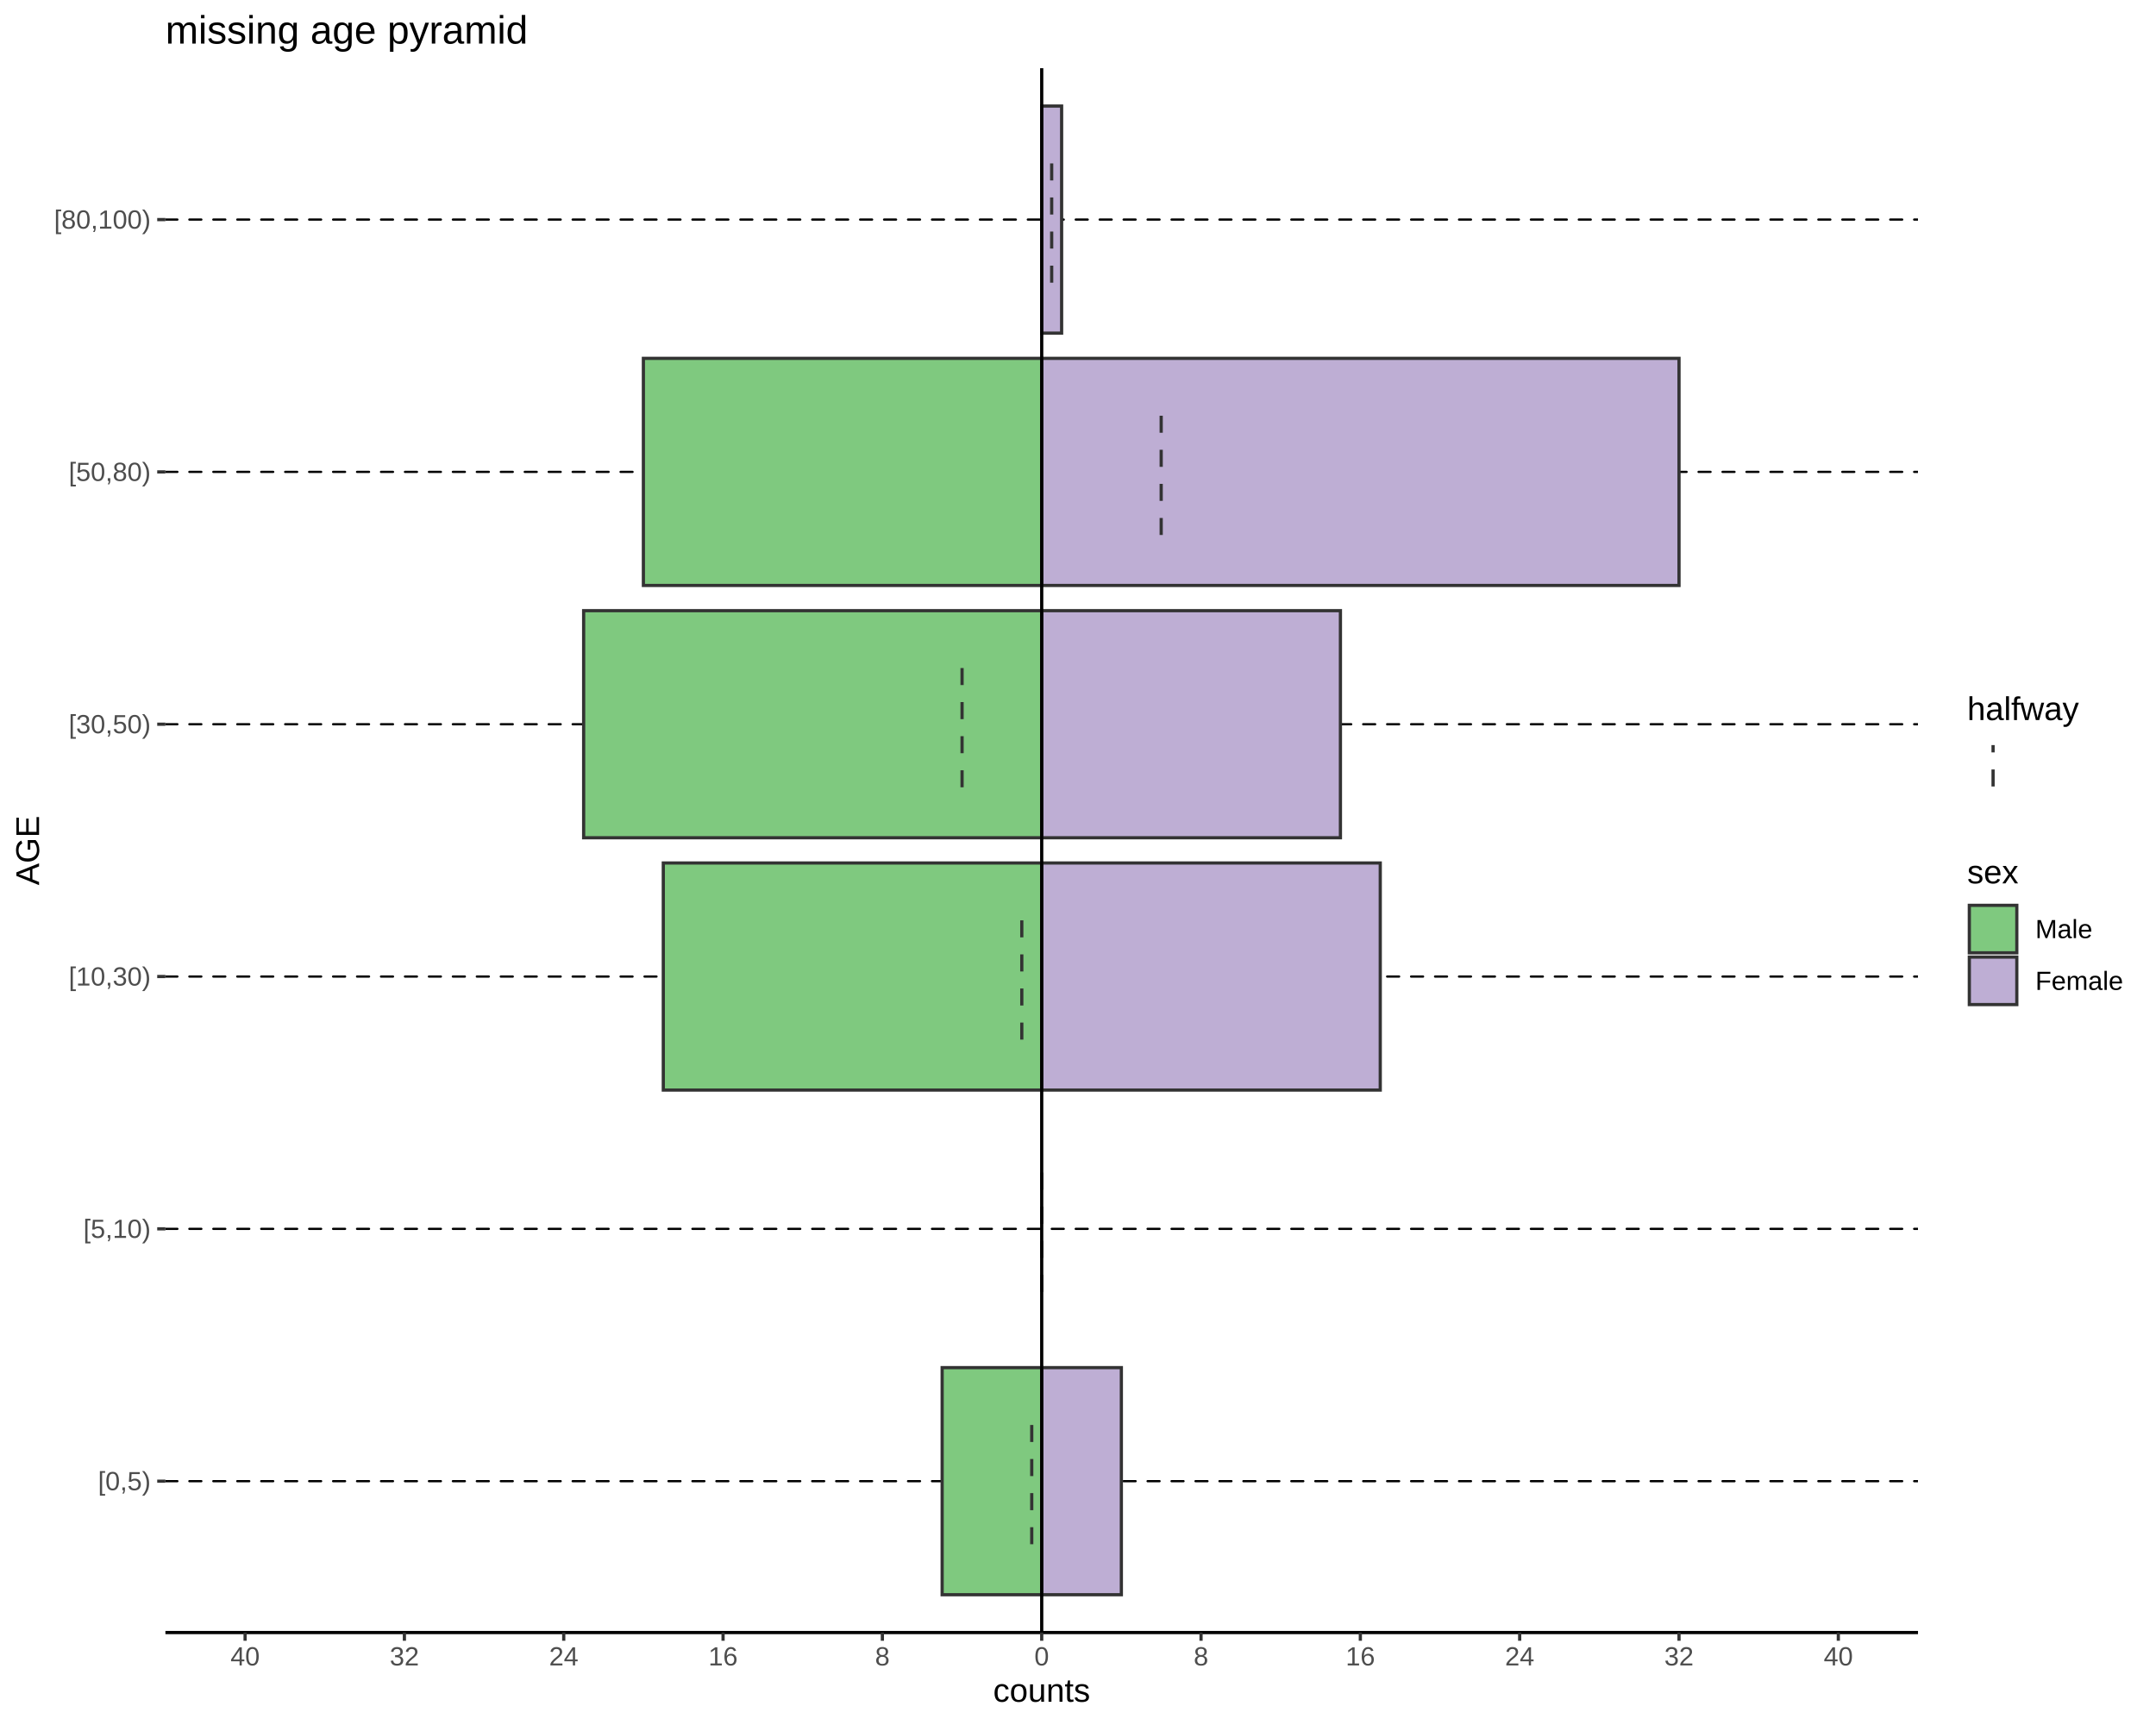
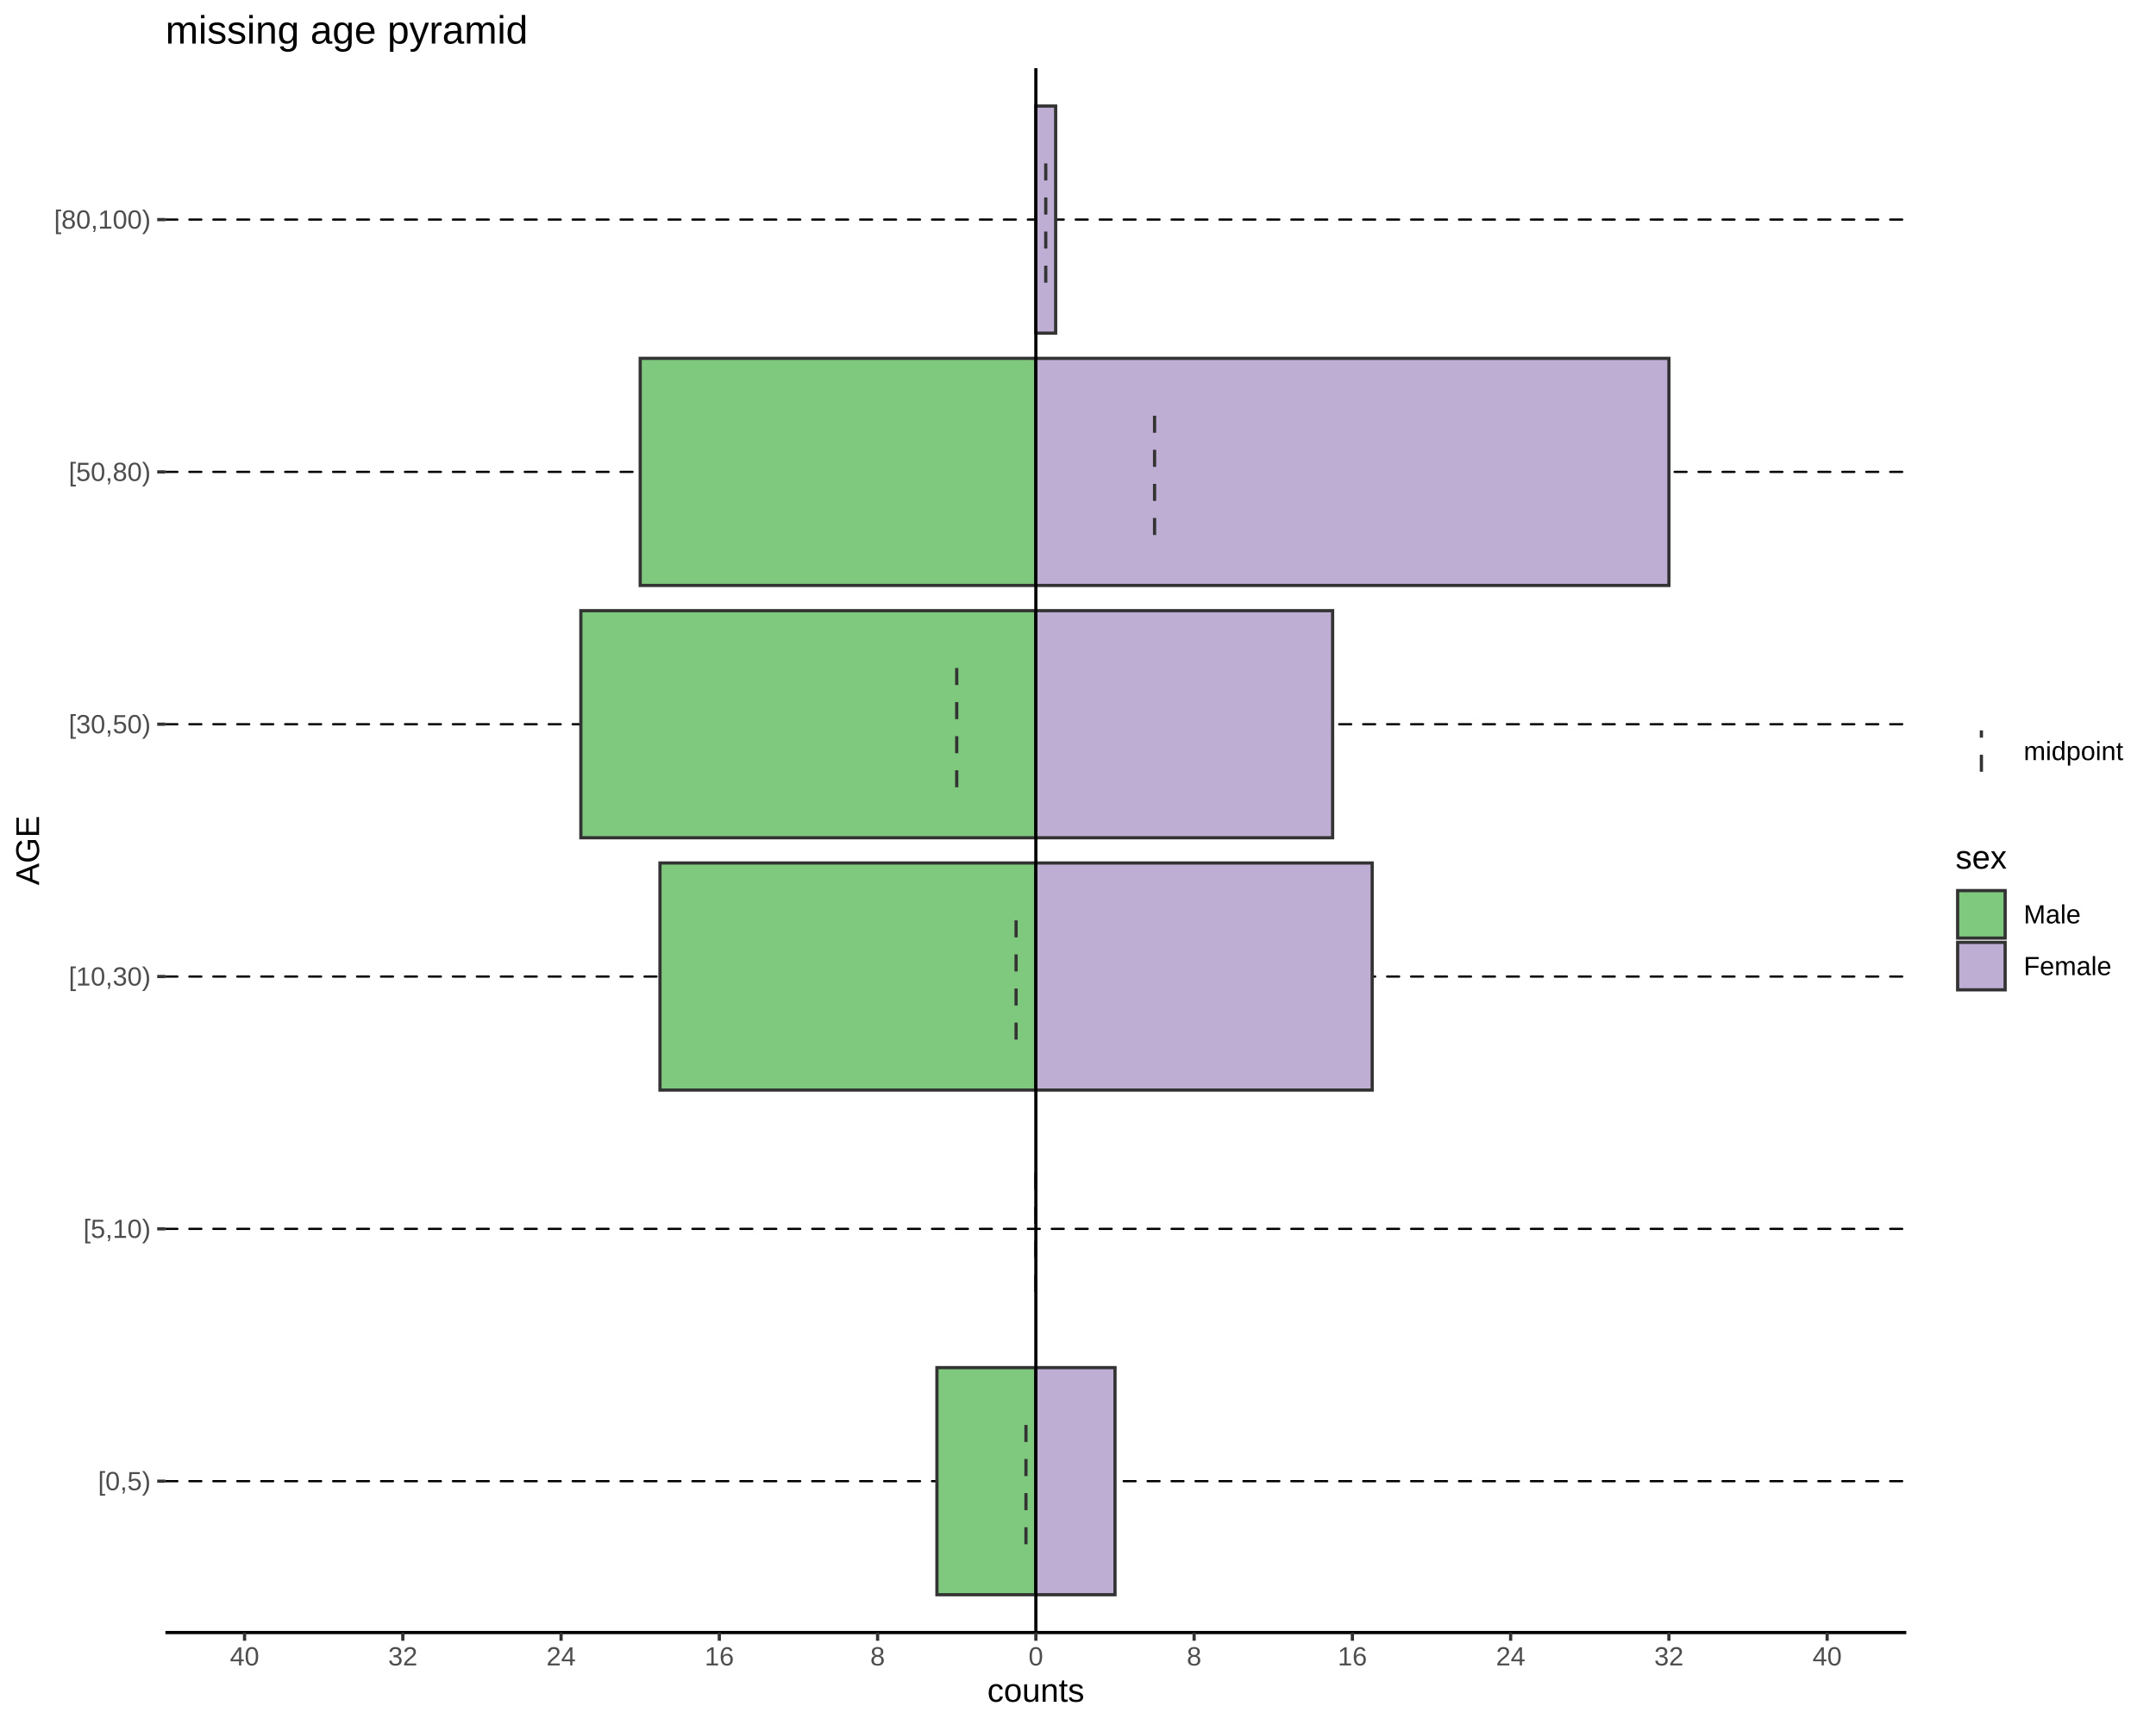
<svg xmlns="http://www.w3.org/2000/svg" viewBox="0 0 720.00 576.00">
  <defs>
    <style type="text/css">
    line, polyline, polygon, path, rect, circle {
      fill: none;
      stroke: #000000;
      stroke-linecap: round;
      stroke-linejoin: round;
      stroke-miterlimit: 10.00;
    }
  </style>
  </defs>
  <rect width="100%" height="100%" style="stroke: none; fill: #FFFFFF;" />
  <rect x="0.00" y="0.00" width="720.00" height="576.00" style="stroke-width: 1.07; stroke: #FFFFFF; fill: #FFFFFF;" />
  <defs>
-     <clipPath id="cpNTUuMjR8NjQwLjUyfDU0NS4xM3wyMi43Nw==">
-       <rect x="55.24" y="22.77" width="585.27" height="522.36" />
+     <clipPath id="cpNTUuMjR8NjM2LjYxfDU0NS4xM3wyMi43Nw==">
+       <rect x="55.24" y="22.77" width="581.36" height="522.36" />
    </clipPath>
  </defs>
-   <rect x="55.24" y="22.77" width="585.27" height="522.36" style="stroke-width: 1.07; stroke: none; fill: #FFFFFF;" clip-path="url(#cpNTUuMjR8NjQwLjUyfDU0NS4xM3wyMi43Nw==)" />
-   <polyline points="55.24,494.58 640.52,494.58 " style="stroke-width: 0.75; stroke-dasharray: 4.00,4.00;" clip-path="url(#cpNTUuMjR8NjQwLjUyfDU0NS4xM3wyMi43Nw==)" />
-   <polyline points="55.24,410.33 640.52,410.33 " style="stroke-width: 0.75; stroke-dasharray: 4.00,4.00;" clip-path="url(#cpNTUuMjR8NjQwLjUyfDU0NS4xM3wyMi43Nw==)" />
-   <polyline points="55.24,326.08 640.52,326.08 " style="stroke-width: 0.75; stroke-dasharray: 4.00,4.00;" clip-path="url(#cpNTUuMjR8NjQwLjUyfDU0NS4xM3wyMi43Nw==)" />
-   <polyline points="55.24,241.83 640.52,241.83 " style="stroke-width: 0.75; stroke-dasharray: 4.00,4.00;" clip-path="url(#cpNTUuMjR8NjQwLjUyfDU0NS4xM3wyMi43Nw==)" />
-   <polyline points="55.24,157.57 640.52,157.57 " style="stroke-width: 0.75; stroke-dasharray: 4.00,4.00;" clip-path="url(#cpNTUuMjR8NjQwLjUyfDU0NS4xM3wyMi43Nw==)" />
-   <polyline points="55.24,73.32 640.52,73.32 " style="stroke-width: 0.75; stroke-dasharray: 4.00,4.00;" clip-path="url(#cpNTUuMjR8NjQwLjUyfDU0NS4xM3wyMi43Nw==)" />
-   <rect x="314.63" y="456.67" width="33.25" height="75.83" style="stroke-width: 1.07; stroke: #333333; stroke-linecap: square; stroke-linejoin: miter; fill: #7FC97F;" clip-path="url(#cpNTUuMjR8NjQwLjUyfDU0NS4xM3wyMi43Nw==)" />
-   <rect x="221.51" y="288.16" width="126.37" height="75.83" style="stroke-width: 1.07; stroke: #333333; stroke-linecap: square; stroke-linejoin: miter; fill: #7FC97F;" clip-path="url(#cpNTUuMjR8NjQwLjUyfDU0NS4xM3wyMi43Nw==)" />
-   <rect x="194.91" y="203.91" width="152.97" height="75.83" style="stroke-width: 1.07; stroke: #333333; stroke-linecap: square; stroke-linejoin: miter; fill: #7FC97F;" clip-path="url(#cpNTUuMjR8NjQwLjUyfDU0NS4xM3wyMi43Nw==)" />
-   <rect x="214.86" y="119.66" width="133.02" height="75.83" style="stroke-width: 1.07; stroke: #333333; stroke-linecap: square; stroke-linejoin: miter; fill: #7FC97F;" clip-path="url(#cpNTUuMjR8NjQwLjUyfDU0NS4xM3wyMi43Nw==)" />
-   <rect x="347.88" y="456.67" width="26.60" height="75.83" style="stroke-width: 1.07; stroke: #333333; stroke-linecap: square; stroke-linejoin: miter; fill: #BEAED4;" clip-path="url(#cpNTUuMjR8NjQwLjUyfDU0NS4xM3wyMi43Nw==)" />
-   <rect x="347.88" y="288.16" width="113.06" height="75.83" style="stroke-width: 1.07; stroke: #333333; stroke-linecap: square; stroke-linejoin: miter; fill: #BEAED4;" clip-path="url(#cpNTUuMjR8NjQwLjUyfDU0NS4xM3wyMi43Nw==)" />
-   <rect x="347.88" y="203.91" width="99.76" height="75.83" style="stroke-width: 1.07; stroke: #333333; stroke-linecap: square; stroke-linejoin: miter; fill: #BEAED4;" clip-path="url(#cpNTUuMjR8NjQwLjUyfDU0NS4xM3wyMi43Nw==)" />
-   <rect x="347.88" y="119.66" width="212.83" height="75.83" style="stroke-width: 1.07; stroke: #333333; stroke-linecap: square; stroke-linejoin: miter; fill: #BEAED4;" clip-path="url(#cpNTUuMjR8NjQwLjUyfDU0NS4xM3wyMi43Nw==)" />
-   <rect x="347.88" y="35.41" width="6.65" height="75.83" style="stroke-width: 1.07; stroke: #333333; stroke-linecap: square; stroke-linejoin: miter; fill: #BEAED4;" clip-path="url(#cpNTUuMjR8NjQwLjUyfDU0NS4xM3wyMi43Nw==)" />
-   <line x1="344.55" y1="515.64" x2="344.55" y2="473.52" style="stroke-width: 1.07; stroke: #333333; stroke-dasharray: 5.69,5.69; stroke-linecap: butt;" clip-path="url(#cpNTUuMjR8NjQwLjUyfDU0NS4xM3wyMi43Nw==)" />
-   <line x1="347.88" y1="431.39" x2="347.88" y2="389.27" style="stroke-width: 1.07; stroke: #333333; stroke-dasharray: 5.69,5.69; stroke-linecap: butt;" clip-path="url(#cpNTUuMjR8NjQwLjUyfDU0NS4xM3wyMi43Nw==)" />
-   <line x1="341.23" y1="347.14" x2="341.23" y2="305.01" style="stroke-width: 1.07; stroke: #333333; stroke-dasharray: 5.69,5.69; stroke-linecap: butt;" clip-path="url(#cpNTUuMjR8NjQwLjUyfDU0NS4xM3wyMi43Nw==)" />
-   <line x1="321.28" y1="262.89" x2="321.28" y2="220.76" style="stroke-width: 1.07; stroke: #333333; stroke-dasharray: 5.69,5.69; stroke-linecap: butt;" clip-path="url(#cpNTUuMjR8NjQwLjUyfDU0NS4xM3wyMi43Nw==)" />
-   <line x1="387.78" y1="178.64" x2="387.78" y2="136.51" style="stroke-width: 1.07; stroke: #333333; stroke-dasharray: 5.69,5.69; stroke-linecap: butt;" clip-path="url(#cpNTUuMjR8NjQwLjUyfDU0NS4xM3wyMi43Nw==)" />
-   <line x1="351.21" y1="94.39" x2="351.21" y2="52.26" style="stroke-width: 1.07; stroke: #333333; stroke-dasharray: 5.69,5.69; stroke-linecap: butt;" clip-path="url(#cpNTUuMjR8NjQwLjUyfDU0NS4xM3wyMi43Nw==)" />
-   <line x1="347.88" y1="545.13" x2="347.88" y2="22.77" style="stroke-width: 1.07; stroke-linecap: butt;" clip-path="url(#cpNTUuMjR8NjQwLjUyfDU0NS4xM3wyMi43Nw==)" />
+   <rect x="55.24" y="22.77" width="581.36" height="522.36" style="stroke-width: 1.07; stroke: none; fill: #FFFFFF;" clip-path="url(#cpNTUuMjR8NjM2LjYxfDU0NS4xM3wyMi43Nw==)" />
+   <polyline points="55.24,494.58 636.61,494.58 " style="stroke-width: 0.75; stroke-dasharray: 4.00,4.00;" clip-path="url(#cpNTUuMjR8NjM2LjYxfDU0NS4xM3wyMi43Nw==)" />
+   <polyline points="55.24,410.33 636.61,410.33 " style="stroke-width: 0.75; stroke-dasharray: 4.00,4.00;" clip-path="url(#cpNTUuMjR8NjM2LjYxfDU0NS4xM3wyMi43Nw==)" />
+   <polyline points="55.24,326.08 636.61,326.08 " style="stroke-width: 0.75; stroke-dasharray: 4.00,4.00;" clip-path="url(#cpNTUuMjR8NjM2LjYxfDU0NS4xM3wyMi43Nw==)" />
+   <polyline points="55.24,241.83 636.61,241.83 " style="stroke-width: 0.75; stroke-dasharray: 4.00,4.00;" clip-path="url(#cpNTUuMjR8NjM2LjYxfDU0NS4xM3wyMi43Nw==)" />
+   <polyline points="55.24,157.57 636.61,157.57 " style="stroke-width: 0.75; stroke-dasharray: 4.00,4.00;" clip-path="url(#cpNTUuMjR8NjM2LjYxfDU0NS4xM3wyMi43Nw==)" />
+   <polyline points="55.24,73.32 636.61,73.32 " style="stroke-width: 0.75; stroke-dasharray: 4.00,4.00;" clip-path="url(#cpNTUuMjR8NjM2LjYxfDU0NS4xM3wyMi43Nw==)" />
+   <rect x="312.89" y="456.67" width="33.03" height="75.83" style="stroke-width: 1.07; stroke: #333333; stroke-linecap: square; stroke-linejoin: miter; fill: #7FC97F;" clip-path="url(#cpNTUuMjR8NjM2LjYxfDU0NS4xM3wyMi43Nw==)" />
+   <rect x="220.40" y="288.16" width="125.52" height="75.83" style="stroke-width: 1.07; stroke: #333333; stroke-linecap: square; stroke-linejoin: miter; fill: #7FC97F;" clip-path="url(#cpNTUuMjR8NjM2LjYxfDU0NS4xM3wyMi43Nw==)" />
+   <rect x="193.98" y="203.91" width="151.95" height="75.83" style="stroke-width: 1.07; stroke: #333333; stroke-linecap: square; stroke-linejoin: miter; fill: #7FC97F;" clip-path="url(#cpNTUuMjR8NjM2LjYxfDU0NS4xM3wyMi43Nw==)" />
+   <rect x="213.80" y="119.66" width="132.13" height="75.83" style="stroke-width: 1.07; stroke: #333333; stroke-linecap: square; stroke-linejoin: miter; fill: #7FC97F;" clip-path="url(#cpNTUuMjR8NjM2LjYxfDU0NS4xM3wyMi43Nw==)" />
+   <rect x="345.93" y="456.67" width="26.43" height="75.83" style="stroke-width: 1.07; stroke: #333333; stroke-linecap: square; stroke-linejoin: miter; fill: #BEAED4;" clip-path="url(#cpNTUuMjR8NjM2LjYxfDU0NS4xM3wyMi43Nw==)" />
+   <rect x="345.93" y="288.16" width="112.31" height="75.83" style="stroke-width: 1.07; stroke: #333333; stroke-linecap: square; stroke-linejoin: miter; fill: #BEAED4;" clip-path="url(#cpNTUuMjR8NjM2LjYxfDU0NS4xM3wyMi43Nw==)" />
+   <rect x="345.93" y="203.91" width="99.10" height="75.83" style="stroke-width: 1.07; stroke: #333333; stroke-linecap: square; stroke-linejoin: miter; fill: #BEAED4;" clip-path="url(#cpNTUuMjR8NjM2LjYxfDU0NS4xM3wyMi43Nw==)" />
+   <rect x="345.93" y="119.66" width="211.41" height="75.83" style="stroke-width: 1.07; stroke: #333333; stroke-linecap: square; stroke-linejoin: miter; fill: #BEAED4;" clip-path="url(#cpNTUuMjR8NjM2LjYxfDU0NS4xM3wyMi43Nw==)" />
+   <rect x="345.93" y="35.41" width="6.61" height="75.83" style="stroke-width: 1.07; stroke: #333333; stroke-linecap: square; stroke-linejoin: miter; fill: #BEAED4;" clip-path="url(#cpNTUuMjR8NjM2LjYxfDU0NS4xM3wyMi43Nw==)" />
+   <line x1="342.62" y1="515.64" x2="342.62" y2="473.52" style="stroke-width: 1.07; stroke: #333333; stroke-dasharray: 5.69,5.69; stroke-linecap: butt;" clip-path="url(#cpNTUuMjR8NjM2LjYxfDU0NS4xM3wyMi43Nw==)" />
+   <line x1="345.93" y1="431.39" x2="345.93" y2="389.27" style="stroke-width: 1.07; stroke: #333333; stroke-dasharray: 5.69,5.69; stroke-linecap: butt;" clip-path="url(#cpNTUuMjR8NjM2LjYxfDU0NS4xM3wyMi43Nw==)" />
+   <line x1="339.32" y1="347.14" x2="339.32" y2="305.01" style="stroke-width: 1.07; stroke: #333333; stroke-dasharray: 5.69,5.69; stroke-linecap: butt;" clip-path="url(#cpNTUuMjR8NjM2LjYxfDU0NS4xM3wyMi43Nw==)" />
+   <line x1="319.50" y1="262.89" x2="319.50" y2="220.76" style="stroke-width: 1.07; stroke: #333333; stroke-dasharray: 5.69,5.69; stroke-linecap: butt;" clip-path="url(#cpNTUuMjR8NjM2LjYxfDU0NS4xM3wyMi43Nw==)" />
+   <line x1="385.57" y1="178.64" x2="385.57" y2="136.51" style="stroke-width: 1.07; stroke: #333333; stroke-dasharray: 5.69,5.69; stroke-linecap: butt;" clip-path="url(#cpNTUuMjR8NjM2LjYxfDU0NS4xM3wyMi43Nw==)" />
+   <line x1="349.23" y1="94.39" x2="349.23" y2="52.26" style="stroke-width: 1.07; stroke: #333333; stroke-dasharray: 5.69,5.69; stroke-linecap: butt;" clip-path="url(#cpNTUuMjR8NjM2LjYxfDU0NS4xM3wyMi43Nw==)" />
+   <line x1="345.93" y1="545.13" x2="345.93" y2="22.77" style="stroke-width: 1.07; stroke-linecap: butt;" clip-path="url(#cpNTUuMjR8NjM2LjYxfDU0NS4xM3wyMi43Nw==)" />
  <defs>
    <clipPath id="cpMC4wMHw3MjAuMDB8NTc2LjAwfDAuMDA=">
      <rect x="0.00" y="0.00" width="720.00" height="576.00" />
    </clipPath>
  </defs>
  <g clip-path="url(#cpMC4wMHw3MjAuMDB8NTc2LjAwfDAuMDA=)">
    <text x="32.73" y="497.60" style="font-size: 8.80px; fill: #4D4D4D; font-family: Liberation Sans;" textLength="17.58px" lengthAdjust="spacingAndGlyphs">[0,5)</text>
  </g>
  <g clip-path="url(#cpMC4wMHw3MjAuMDB8NTc2LjAwfDAuMDA=)">
    <text x="27.84" y="413.35" style="font-size: 8.80px; fill: #4D4D4D; font-family: Liberation Sans;" textLength="22.47px" lengthAdjust="spacingAndGlyphs">[5,10)</text>
  </g>
  <g clip-path="url(#cpMC4wMHw3MjAuMDB8NTc2LjAwfDAuMDA=)">
    <text x="22.95" y="329.10" style="font-size: 8.80px; fill: #4D4D4D; font-family: Liberation Sans;" textLength="27.36px" lengthAdjust="spacingAndGlyphs">[10,30)</text>
  </g>
  <g clip-path="url(#cpMC4wMHw3MjAuMDB8NTc2LjAwfDAuMDA=)">
    <text x="22.95" y="244.85" style="font-size: 8.80px; fill: #4D4D4D; font-family: Liberation Sans;" textLength="27.36px" lengthAdjust="spacingAndGlyphs">[30,50)</text>
  </g>
  <g clip-path="url(#cpMC4wMHw3MjAuMDB8NTc2LjAwfDAuMDA=)">
    <text x="22.95" y="160.60" style="font-size: 8.80px; fill: #4D4D4D; font-family: Liberation Sans;" textLength="27.36px" lengthAdjust="spacingAndGlyphs">[50,80)</text>
  </g>
  <g clip-path="url(#cpMC4wMHw3MjAuMDB8NTc2LjAwfDAuMDA=)">
    <text x="18.06" y="76.35" style="font-size: 8.80px; fill: #4D4D4D; font-family: Liberation Sans;" textLength="32.25px" lengthAdjust="spacingAndGlyphs">[80,100)</text>
  </g>
  <polyline points="52.50,494.58 55.24,494.58 " style="stroke-width: 1.07; stroke: #333333; stroke-linecap: butt;" clip-path="url(#cpMC4wMHw3MjAuMDB8NTc2LjAwfDAuMDA=)" />
  <polyline points="52.50,410.33 55.24,410.33 " style="stroke-width: 1.07; stroke: #333333; stroke-linecap: butt;" clip-path="url(#cpMC4wMHw3MjAuMDB8NTc2LjAwfDAuMDA=)" />
  <polyline points="52.50,326.08 55.24,326.08 " style="stroke-width: 1.07; stroke: #333333; stroke-linecap: butt;" clip-path="url(#cpMC4wMHw3MjAuMDB8NTc2LjAwfDAuMDA=)" />
  <polyline points="52.50,241.83 55.24,241.83 " style="stroke-width: 1.07; stroke: #333333; stroke-linecap: butt;" clip-path="url(#cpMC4wMHw3MjAuMDB8NTc2LjAwfDAuMDA=)" />
  <polyline points="52.50,157.57 55.24,157.57 " style="stroke-width: 1.07; stroke: #333333; stroke-linecap: butt;" clip-path="url(#cpMC4wMHw3MjAuMDB8NTc2LjAwfDAuMDA=)" />
  <polyline points="52.50,73.32 55.24,73.32 " style="stroke-width: 1.07; stroke: #333333; stroke-linecap: butt;" clip-path="url(#cpMC4wMHw3MjAuMDB8NTc2LjAwfDAuMDA=)" />
-   <polyline points="55.24,545.13 640.52,545.13 " style="stroke-width: 1.07; stroke-linecap: butt;" clip-path="url(#cpMC4wMHw3MjAuMDB8NTc2LjAwfDAuMDA=)" />
-   <polyline points="81.85,547.87 81.85,545.13 " style="stroke-width: 1.07; stroke: #333333; stroke-linecap: butt;" clip-path="url(#cpMC4wMHw3MjAuMDB8NTc2LjAwfDAuMDA=)" />
-   <polyline points="135.05,547.87 135.05,545.13 " style="stroke-width: 1.07; stroke: #333333; stroke-linecap: butt;" clip-path="url(#cpMC4wMHw3MjAuMDB8NTc2LjAwfDAuMDA=)" />
-   <polyline points="188.26,547.87 188.26,545.13 " style="stroke-width: 1.07; stroke: #333333; stroke-linecap: butt;" clip-path="url(#cpMC4wMHw3MjAuMDB8NTc2LjAwfDAuMDA=)" />
-   <polyline points="241.47,547.87 241.47,545.13 " style="stroke-width: 1.07; stroke: #333333; stroke-linecap: butt;" clip-path="url(#cpMC4wMHw3MjAuMDB8NTc2LjAwfDAuMDA=)" />
-   <polyline points="294.67,547.87 294.67,545.13 " style="stroke-width: 1.07; stroke: #333333; stroke-linecap: butt;" clip-path="url(#cpMC4wMHw3MjAuMDB8NTc2LjAwfDAuMDA=)" />
-   <polyline points="347.88,547.87 347.88,545.13 " style="stroke-width: 1.07; stroke: #333333; stroke-linecap: butt;" clip-path="url(#cpMC4wMHw3MjAuMDB8NTc2LjAwfDAuMDA=)" />
-   <polyline points="401.09,547.87 401.09,545.13 " style="stroke-width: 1.07; stroke: #333333; stroke-linecap: butt;" clip-path="url(#cpMC4wMHw3MjAuMDB8NTc2LjAwfDAuMDA=)" />
-   <polyline points="454.29,547.87 454.29,545.13 " style="stroke-width: 1.07; stroke: #333333; stroke-linecap: butt;" clip-path="url(#cpMC4wMHw3MjAuMDB8NTc2LjAwfDAuMDA=)" />
-   <polyline points="507.50,547.87 507.50,545.13 " style="stroke-width: 1.07; stroke: #333333; stroke-linecap: butt;" clip-path="url(#cpMC4wMHw3MjAuMDB8NTc2LjAwfDAuMDA=)" />
-   <polyline points="560.71,547.87 560.71,545.13 " style="stroke-width: 1.07; stroke: #333333; stroke-linecap: butt;" clip-path="url(#cpMC4wMHw3MjAuMDB8NTc2LjAwfDAuMDA=)" />
-   <polyline points="613.91,547.87 613.91,545.13 " style="stroke-width: 1.07; stroke: #333333; stroke-linecap: butt;" clip-path="url(#cpMC4wMHw3MjAuMDB8NTc2LjAwfDAuMDA=)" />
+   <polyline points="55.24,545.13 636.61,545.13 " style="stroke-width: 1.07; stroke-linecap: butt;" clip-path="url(#cpMC4wMHw3MjAuMDB8NTc2LjAwfDAuMDA=)" />
+   <polyline points="81.67,547.87 81.67,545.13 " style="stroke-width: 1.07; stroke: #333333; stroke-linecap: butt;" clip-path="url(#cpMC4wMHw3MjAuMDB8NTc2LjAwfDAuMDA=)" />
+   <polyline points="134.52,547.87 134.52,545.13 " style="stroke-width: 1.07; stroke: #333333; stroke-linecap: butt;" clip-path="url(#cpMC4wMHw3MjAuMDB8NTc2LjAwfDAuMDA=)" />
+   <polyline points="187.37,547.87 187.37,545.13 " style="stroke-width: 1.07; stroke: #333333; stroke-linecap: butt;" clip-path="url(#cpMC4wMHw3MjAuMDB8NTc2LjAwfDAuMDA=)" />
+   <polyline points="240.22,547.87 240.22,545.13 " style="stroke-width: 1.07; stroke: #333333; stroke-linecap: butt;" clip-path="url(#cpMC4wMHw3MjAuMDB8NTc2LjAwfDAuMDA=)" />
+   <polyline points="293.08,547.87 293.08,545.13 " style="stroke-width: 1.07; stroke: #333333; stroke-linecap: butt;" clip-path="url(#cpMC4wMHw3MjAuMDB8NTc2LjAwfDAuMDA=)" />
+   <polyline points="345.93,547.87 345.93,545.13 " style="stroke-width: 1.07; stroke: #333333; stroke-linecap: butt;" clip-path="url(#cpMC4wMHw3MjAuMDB8NTc2LjAwfDAuMDA=)" />
+   <polyline points="398.78,547.87 398.78,545.13 " style="stroke-width: 1.07; stroke: #333333; stroke-linecap: butt;" clip-path="url(#cpMC4wMHw3MjAuMDB8NTc2LjAwfDAuMDA=)" />
+   <polyline points="451.63,547.87 451.63,545.13 " style="stroke-width: 1.07; stroke: #333333; stroke-linecap: butt;" clip-path="url(#cpMC4wMHw3MjAuMDB8NTc2LjAwfDAuMDA=)" />
+   <polyline points="504.48,547.87 504.48,545.13 " style="stroke-width: 1.07; stroke: #333333; stroke-linecap: butt;" clip-path="url(#cpMC4wMHw3MjAuMDB8NTc2LjAwfDAuMDA=)" />
+   <polyline points="557.33,547.87 557.33,545.13 " style="stroke-width: 1.07; stroke: #333333; stroke-linecap: butt;" clip-path="url(#cpMC4wMHw3MjAuMDB8NTc2LjAwfDAuMDA=)" />
+   <polyline points="610.18,547.87 610.18,545.13 " style="stroke-width: 1.07; stroke: #333333; stroke-linecap: butt;" clip-path="url(#cpMC4wMHw3MjAuMDB8NTc2LjAwfDAuMDA=)" />
  <g clip-path="url(#cpMC4wMHw3MjAuMDB8NTc2LjAwfDAuMDA=)">
-     <text x="76.96" y="556.11" style="font-size: 8.80px; fill: #4D4D4D; font-family: Liberation Sans;" textLength="9.78px" lengthAdjust="spacingAndGlyphs">40</text>
+     <text x="76.78" y="556.11" style="font-size: 8.80px; fill: #4D4D4D; font-family: Liberation Sans;" textLength="9.78px" lengthAdjust="spacingAndGlyphs">40</text>
  </g>
  <g clip-path="url(#cpMC4wMHw3MjAuMDB8NTc2LjAwfDAuMDA=)">
-     <text x="130.16" y="556.11" style="font-size: 8.80px; fill: #4D4D4D; font-family: Liberation Sans;" textLength="9.78px" lengthAdjust="spacingAndGlyphs">32</text>
+     <text x="129.63" y="556.11" style="font-size: 8.80px; fill: #4D4D4D; font-family: Liberation Sans;" textLength="9.78px" lengthAdjust="spacingAndGlyphs">32</text>
  </g>
  <g clip-path="url(#cpMC4wMHw3MjAuMDB8NTc2LjAwfDAuMDA=)">
-     <text x="183.37" y="556.11" style="font-size: 8.80px; fill: #4D4D4D; font-family: Liberation Sans;" textLength="9.78px" lengthAdjust="spacingAndGlyphs">24</text>
+     <text x="182.48" y="556.11" style="font-size: 8.80px; fill: #4D4D4D; font-family: Liberation Sans;" textLength="9.78px" lengthAdjust="spacingAndGlyphs">24</text>
  </g>
  <g clip-path="url(#cpMC4wMHw3MjAuMDB8NTc2LjAwfDAuMDA=)">
-     <text x="236.58" y="556.11" style="font-size: 8.80px; fill: #4D4D4D; font-family: Liberation Sans;" textLength="9.78px" lengthAdjust="spacingAndGlyphs">16</text>
+     <text x="235.33" y="556.11" style="font-size: 8.80px; fill: #4D4D4D; font-family: Liberation Sans;" textLength="9.78px" lengthAdjust="spacingAndGlyphs">16</text>
  </g>
  <g clip-path="url(#cpMC4wMHw3MjAuMDB8NTc2LjAwfDAuMDA=)">
-     <text x="292.23" y="556.11" style="font-size: 8.80px; fill: #4D4D4D; font-family: Liberation Sans;" textLength="4.89px" lengthAdjust="spacingAndGlyphs">8</text>
+     <text x="290.63" y="556.11" style="font-size: 8.80px; fill: #4D4D4D; font-family: Liberation Sans;" textLength="4.89px" lengthAdjust="spacingAndGlyphs">8</text>
  </g>
  <g clip-path="url(#cpMC4wMHw3MjAuMDB8NTc2LjAwfDAuMDA=)">
-     <text x="345.43" y="556.11" style="font-size: 8.80px; fill: #4D4D4D; font-family: Liberation Sans;" textLength="4.89px" lengthAdjust="spacingAndGlyphs">0</text>
+     <text x="343.48" y="556.11" style="font-size: 8.80px; fill: #4D4D4D; font-family: Liberation Sans;" textLength="4.89px" lengthAdjust="spacingAndGlyphs">0</text>
  </g>
  <g clip-path="url(#cpMC4wMHw3MjAuMDB8NTc2LjAwfDAuMDA=)">
-     <text x="398.64" y="556.11" style="font-size: 8.80px; fill: #4D4D4D; font-family: Liberation Sans;" textLength="4.89px" lengthAdjust="spacingAndGlyphs">8</text>
+     <text x="396.33" y="556.11" style="font-size: 8.80px; fill: #4D4D4D; font-family: Liberation Sans;" textLength="4.89px" lengthAdjust="spacingAndGlyphs">8</text>
  </g>
  <g clip-path="url(#cpMC4wMHw3MjAuMDB8NTc2LjAwfDAuMDA=)">
-     <text x="449.40" y="556.11" style="font-size: 8.80px; fill: #4D4D4D; font-family: Liberation Sans;" textLength="9.78px" lengthAdjust="spacingAndGlyphs">16</text>
+     <text x="446.74" y="556.11" style="font-size: 8.80px; fill: #4D4D4D; font-family: Liberation Sans;" textLength="9.78px" lengthAdjust="spacingAndGlyphs">16</text>
  </g>
  <g clip-path="url(#cpMC4wMHw3MjAuMDB8NTc2LjAwfDAuMDA=)">
-     <text x="502.61" y="556.11" style="font-size: 8.80px; fill: #4D4D4D; font-family: Liberation Sans;" textLength="9.78px" lengthAdjust="spacingAndGlyphs">24</text>
+     <text x="499.59" y="556.11" style="font-size: 8.80px; fill: #4D4D4D; font-family: Liberation Sans;" textLength="9.78px" lengthAdjust="spacingAndGlyphs">24</text>
  </g>
  <g clip-path="url(#cpMC4wMHw3MjAuMDB8NTc2LjAwfDAuMDA=)">
-     <text x="555.81" y="556.11" style="font-size: 8.80px; fill: #4D4D4D; font-family: Liberation Sans;" textLength="9.78px" lengthAdjust="spacingAndGlyphs">32</text>
+     <text x="552.44" y="556.11" style="font-size: 8.80px; fill: #4D4D4D; font-family: Liberation Sans;" textLength="9.78px" lengthAdjust="spacingAndGlyphs">32</text>
  </g>
  <g clip-path="url(#cpMC4wMHw3MjAuMDB8NTc2LjAwfDAuMDA=)">
-     <text x="609.02" y="556.11" style="font-size: 8.80px; fill: #4D4D4D; font-family: Liberation Sans;" textLength="9.78px" lengthAdjust="spacingAndGlyphs">40</text>
+     <text x="605.29" y="556.11" style="font-size: 8.80px; fill: #4D4D4D; font-family: Liberation Sans;" textLength="9.78px" lengthAdjust="spacingAndGlyphs">40</text>
  </g>
  <g clip-path="url(#cpMC4wMHw3MjAuMDB8NTc2LjAwfDAuMDA=)">
-     <text x="331.66" y="568.24" style="font-size: 11.00px; font-family: Liberation Sans;" textLength="32.44px" lengthAdjust="spacingAndGlyphs">counts</text>
+     <text x="329.71" y="568.24" style="font-size: 11.00px; font-family: Liberation Sans;" textLength="32.44px" lengthAdjust="spacingAndGlyphs">counts</text>
  </g>
  <g clip-path="url(#cpMC4wMHw3MjAuMDB8NTc2LjAwfDAuMDA=)">
    <text transform="translate(13.04,295.58) rotate(-90)" style="font-size: 11.00px; font-family: Liberation Sans;" textLength="23.25px" lengthAdjust="spacingAndGlyphs">AGE</text>
  </g>
-   <rect x="651.47" y="226.27" width="48.27" height="43.56" style="stroke-width: 1.07; stroke: none; fill: #FFFFFF;" clip-path="url(#cpMC4wMHw3MjAuMDB8NTc2LjAwfDAuMDA=)" />
+   <rect x="647.57" y="231.19" width="66.95" height="33.72" style="stroke-width: 1.07; stroke: none; fill: #FFFFFF;" clip-path="url(#cpMC4wMHw3MjAuMDB8NTc2LjAwfDAuMDA=)" />
+   <line x1="661.69" y1="257.70" x2="661.69" y2="243.88" style="stroke-width: 1.07; stroke: #333333; stroke-dasharray: 5.69,5.69; stroke-linecap: butt;" clip-path="url(#cpMC4wMHw3MjAuMDB8NTc2LjAwfDAuMDA=)" />
  <g clip-path="url(#cpMC4wMHw3MjAuMDB8NTc2LjAwfDAuMDA=)">
-     <text x="656.95" y="240.45" style="font-size: 11.00px; font-family: Liberation Sans;" textLength="37.31px" lengthAdjust="spacingAndGlyphs">halfway</text>
+     <text x="675.81" y="253.81" style="font-size: 8.80px; font-family: Liberation Sans;" textLength="33.23px" lengthAdjust="spacingAndGlyphs">midpoint</text>
  </g>
-   <line x1="665.59" y1="262.62" x2="665.59" y2="248.80" style="stroke-width: 1.07; stroke: #333333; stroke-dasharray: 5.69,5.69; stroke-linecap: butt;" clip-path="url(#cpMC4wMHw3MjAuMDB8NTc2LjAwfDAuMDA=)" />
-   <rect x="651.47" y="280.79" width="63.05" height="60.84" style="stroke-width: 1.07; stroke: none; fill: #FFFFFF;" clip-path="url(#cpMC4wMHw3MjAuMDB8NTc2LjAwfDAuMDA=)" />
+   <rect x="647.57" y="275.87" width="63.05" height="60.84" style="stroke-width: 1.07; stroke: none; fill: #FFFFFF;" clip-path="url(#cpMC4wMHw3MjAuMDB8NTc2LjAwfDAuMDA=)" />
  <g clip-path="url(#cpMC4wMHw3MjAuMDB8NTc2LjAwfDAuMDA=)">
-     <text x="656.95" y="294.97" style="font-size: 11.00px; font-family: Liberation Sans;" textLength="17.12px" lengthAdjust="spacingAndGlyphs">sex</text>
+     <text x="653.05" y="290.05" style="font-size: 11.00px; font-family: Liberation Sans;" textLength="17.12px" lengthAdjust="spacingAndGlyphs">sex</text>
  </g>
-   <rect x="657.66" y="302.30" width="15.86" height="15.86" style="stroke-width: 1.07; stroke: #333333; stroke-linecap: square; stroke-linejoin: miter; fill: #7FC97F;" clip-path="url(#cpMC4wMHw3MjAuMDB8NTc2LjAwfDAuMDA=)" />
-   <rect x="657.66" y="319.58" width="15.86" height="15.86" style="stroke-width: 1.07; stroke: #333333; stroke-linecap: square; stroke-linejoin: miter; fill: #BEAED4;" clip-path="url(#cpMC4wMHw3MjAuMDB8NTc2LjAwfDAuMDA=)" />
+   <rect x="653.76" y="297.38" width="15.86" height="15.86" style="stroke-width: 1.07; stroke: #333333; stroke-linecap: square; stroke-linejoin: miter; fill: #7FC97F;" clip-path="url(#cpMC4wMHw3MjAuMDB8NTc2LjAwfDAuMDA=)" />
+   <rect x="653.76" y="314.66" width="15.86" height="15.86" style="stroke-width: 1.07; stroke: #333333; stroke-linecap: square; stroke-linejoin: miter; fill: #BEAED4;" clip-path="url(#cpMC4wMHw3MjAuMDB8NTc2LjAwfDAuMDA=)" />
  <g clip-path="url(#cpMC4wMHw3MjAuMDB8NTc2LjAwfDAuMDA=)">
-     <text x="679.71" y="313.26" style="font-size: 8.80px; font-family: Liberation Sans;" textLength="19.06px" lengthAdjust="spacingAndGlyphs">Male</text>
+     <text x="675.81" y="308.33" style="font-size: 8.80px; font-family: Liberation Sans;" textLength="19.06px" lengthAdjust="spacingAndGlyphs">Male</text>
  </g>
  <g clip-path="url(#cpMC4wMHw3MjAuMDB8NTc2LjAwfDAuMDA=)">
-     <text x="679.71" y="330.54" style="font-size: 8.80px; font-family: Liberation Sans;" textLength="29.33px" lengthAdjust="spacingAndGlyphs">Female</text>
+     <text x="675.81" y="325.61" style="font-size: 8.80px; font-family: Liberation Sans;" textLength="29.33px" lengthAdjust="spacingAndGlyphs">Female</text>
  </g>
  <g clip-path="url(#cpMC4wMHw3MjAuMDB8NTc2LjAwfDAuMDA=)">
    <text x="55.24" y="14.56" style="font-size: 13.20px; font-family: Liberation Sans;" textLength="120.89px" lengthAdjust="spacingAndGlyphs">missing age pyramid</text>
  </g>
</svg>
